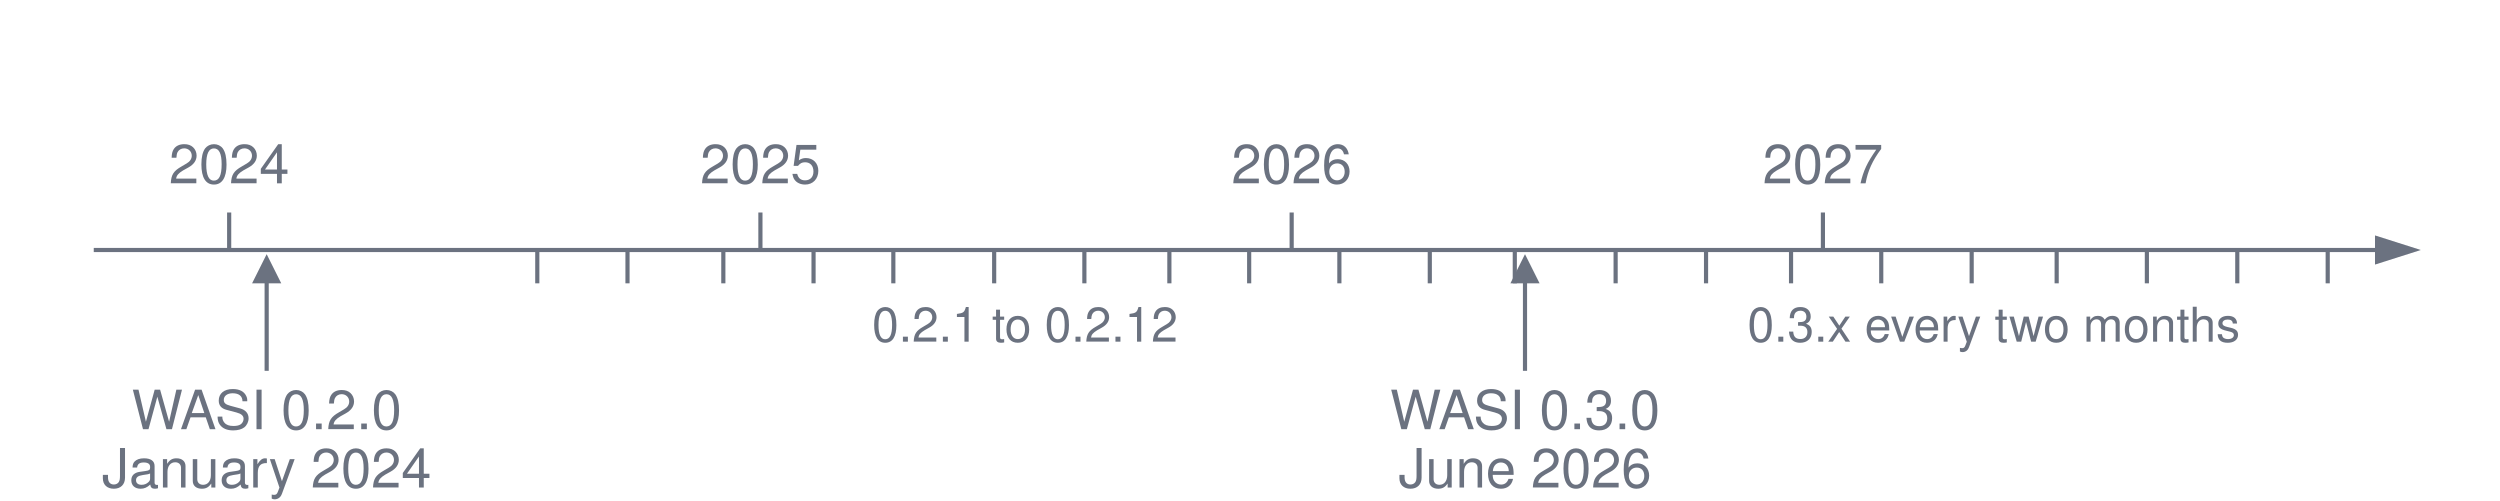
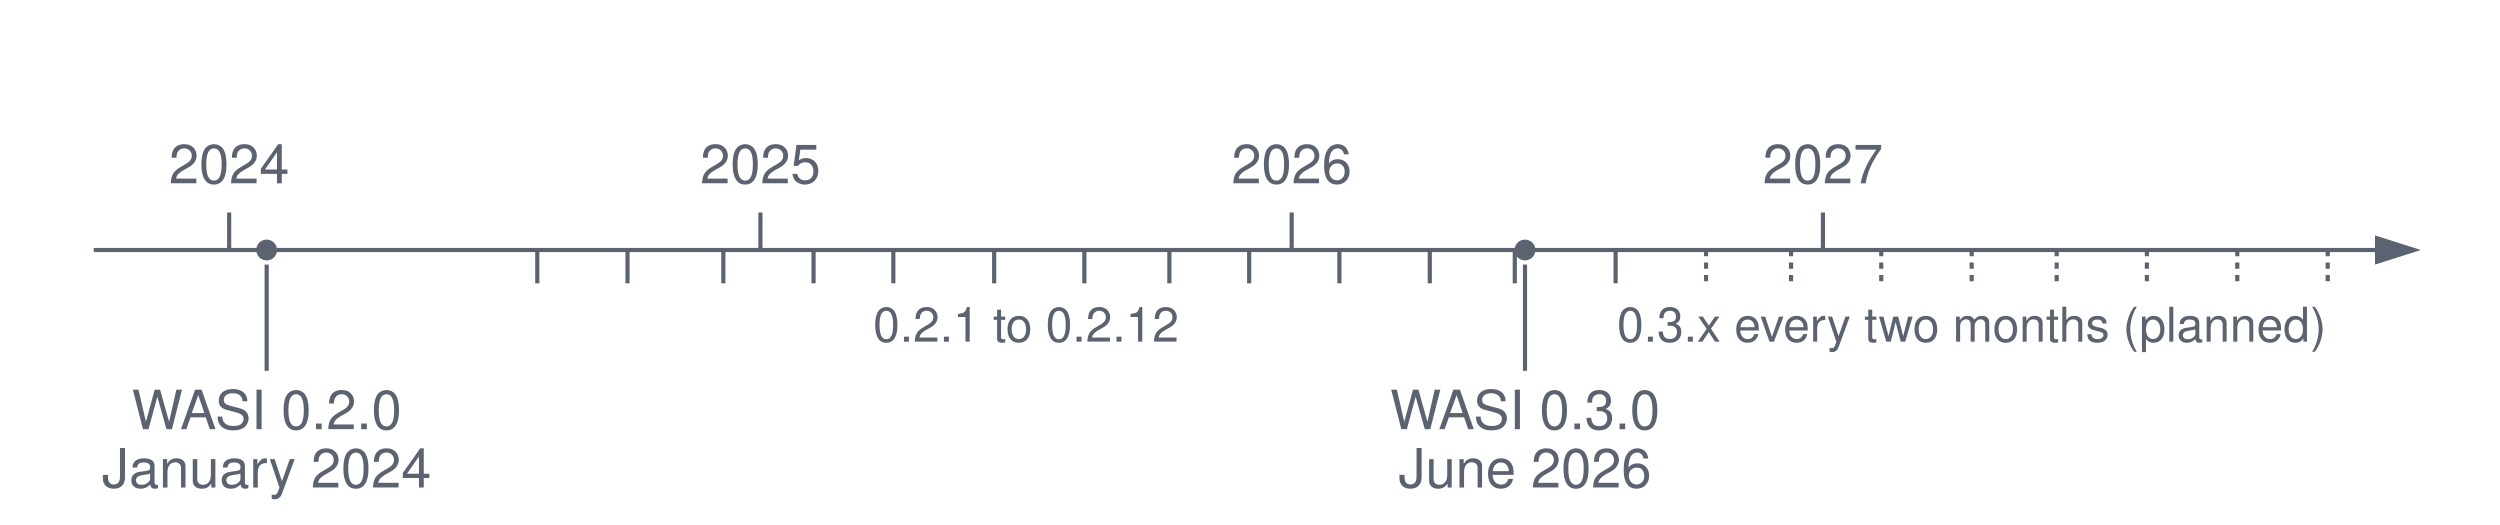
- <svg xmlns="http://www.w3.org/2000/svg" viewBox="0 0 1200 240" role="img" aria-labelledby="title desc">
-   <g fill="none" stroke="#6b7280" stroke-width="2">
+ <svg xmlns="http://www.w3.org/2000/svg" viewBox="0 0 1200 252" width="1200" height="252">
+   <style>
+     .ink { stroke: #5b6270; }
+     .fill { fill: #5b6270; }
+     @media (prefers-color-scheme: dark) {
+       .ink { stroke: #9ca3af; }
+       .fill { fill: #9ca3af; }
+     }
+   </style>
+   <g class="ink" fill="none" stroke-width="2">
    <line x1="45" y1="120" x2="1140" y2="120" />
    <line x1="110" y1="102" x2="110" y2="120" />
    <line x1="365" y1="102" x2="365" y2="120" />
    <line x1="620" y1="102" x2="620" y2="120" />
    <line x1="875" y1="102" x2="875" y2="120" />
    <line x1="257.9" y1="120" x2="257.9" y2="136" />
    <line x1="301.2" y1="120" x2="301.2" y2="136" />
    <line x1="347.2" y1="120" x2="347.2" y2="136" />
    <line x1="390.5" y1="120" x2="390.5" y2="136" />
    <line x1="428.8" y1="120" x2="428.8" y2="136" />
    <line x1="477.2" y1="120" x2="477.2" y2="136" />
    <line x1="520.5" y1="120" x2="520.5" y2="136" />
    <line x1="561.3" y1="120" x2="561.3" y2="136" />
    <line x1="599.6" y1="120" x2="599.6" y2="136" />
    <line x1="642.9" y1="120" x2="642.9" y2="136" />
    <line x1="686.3" y1="120" x2="686.3" y2="136" />
    <line x1="727.1" y1="120" x2="727.1" y2="136" />
    <line x1="775.5" y1="120" x2="775.5" y2="136" />
+     <line x1="128" y1="127" x2="128" y2="178" />
+     <line x1="732" y1="127" x2="732" y2="178" />
+   </g>
+   <g class="ink" fill="none" stroke-width="2" stroke-dasharray="3 3">
    <line x1="818.9" y1="120" x2="818.9" y2="136" />
    <line x1="859.7" y1="120" x2="859.7" y2="136" />
    <line x1="903.0" y1="120" x2="903.0" y2="136" />
    <line x1="946.4" y1="120" x2="946.4" y2="136" />
    <line x1="987.2" y1="120" x2="987.2" y2="136" />
    <line x1="1030.5" y1="120" x2="1030.5" y2="136" />
    <line x1="1073.9" y1="120" x2="1073.9" y2="136" />
    <line x1="1117.3" y1="120" x2="1117.3" y2="136" />
-     <path d="M 128 178 v -50" />
-     <path d="M 732 178 v -50" />
  </g>
-   <g fill="#6b7280">
+   <g class="fill">
    <polygon points="1140,113 1162,120 1140,127" />
-     <polygon points="121,136 128,122 135,136" />
-     <polygon points="725,136 732,122 739,136" />
+     <circle cx="128" cy="120" r="5" />
+     <circle cx="732" cy="120" r="5" />
  </g>
-   <g fill="#6b7280" font-family="system-ui, -apple-system, Segoe UI, Helvetica, Arial, sans-serif" font-size="26">
+   <g class="fill" font-family="system-ui, -apple-system, Segoe UI, Helvetica, Arial, sans-serif" font-size="26">
    <text x="110" y="88" text-anchor="middle">2024</text>
    <text x="365" y="88" text-anchor="middle">2025</text>
    <text x="620" y="88" text-anchor="middle">2026</text>
    <text x="875" y="88" text-anchor="middle">2027</text>
-     <text x="492" y="164" text-anchor="middle" font-size="23">0.2.1 to 0.2.12</text>
-     <text x="957" y="164" text-anchor="middle" font-size="23">0.3.x every two months</text>
+     <text x="492.5" y="164" text-anchor="middle" font-size="23">0.2.1 to 0.2.12</text>
+     <text x="946.4" y="164" text-anchor="middle" font-size="23">0.3.x every two months (planned)</text>
    <text x="128" y="206" text-anchor="middle">WASI 0.2.0</text>
    <text x="128" y="234" text-anchor="middle">January 2024</text>
    <text x="732" y="206" text-anchor="middle">WASI 0.3.0</text>
    <text x="732" y="234" text-anchor="middle">June 2026</text>
  </g>
</svg>
